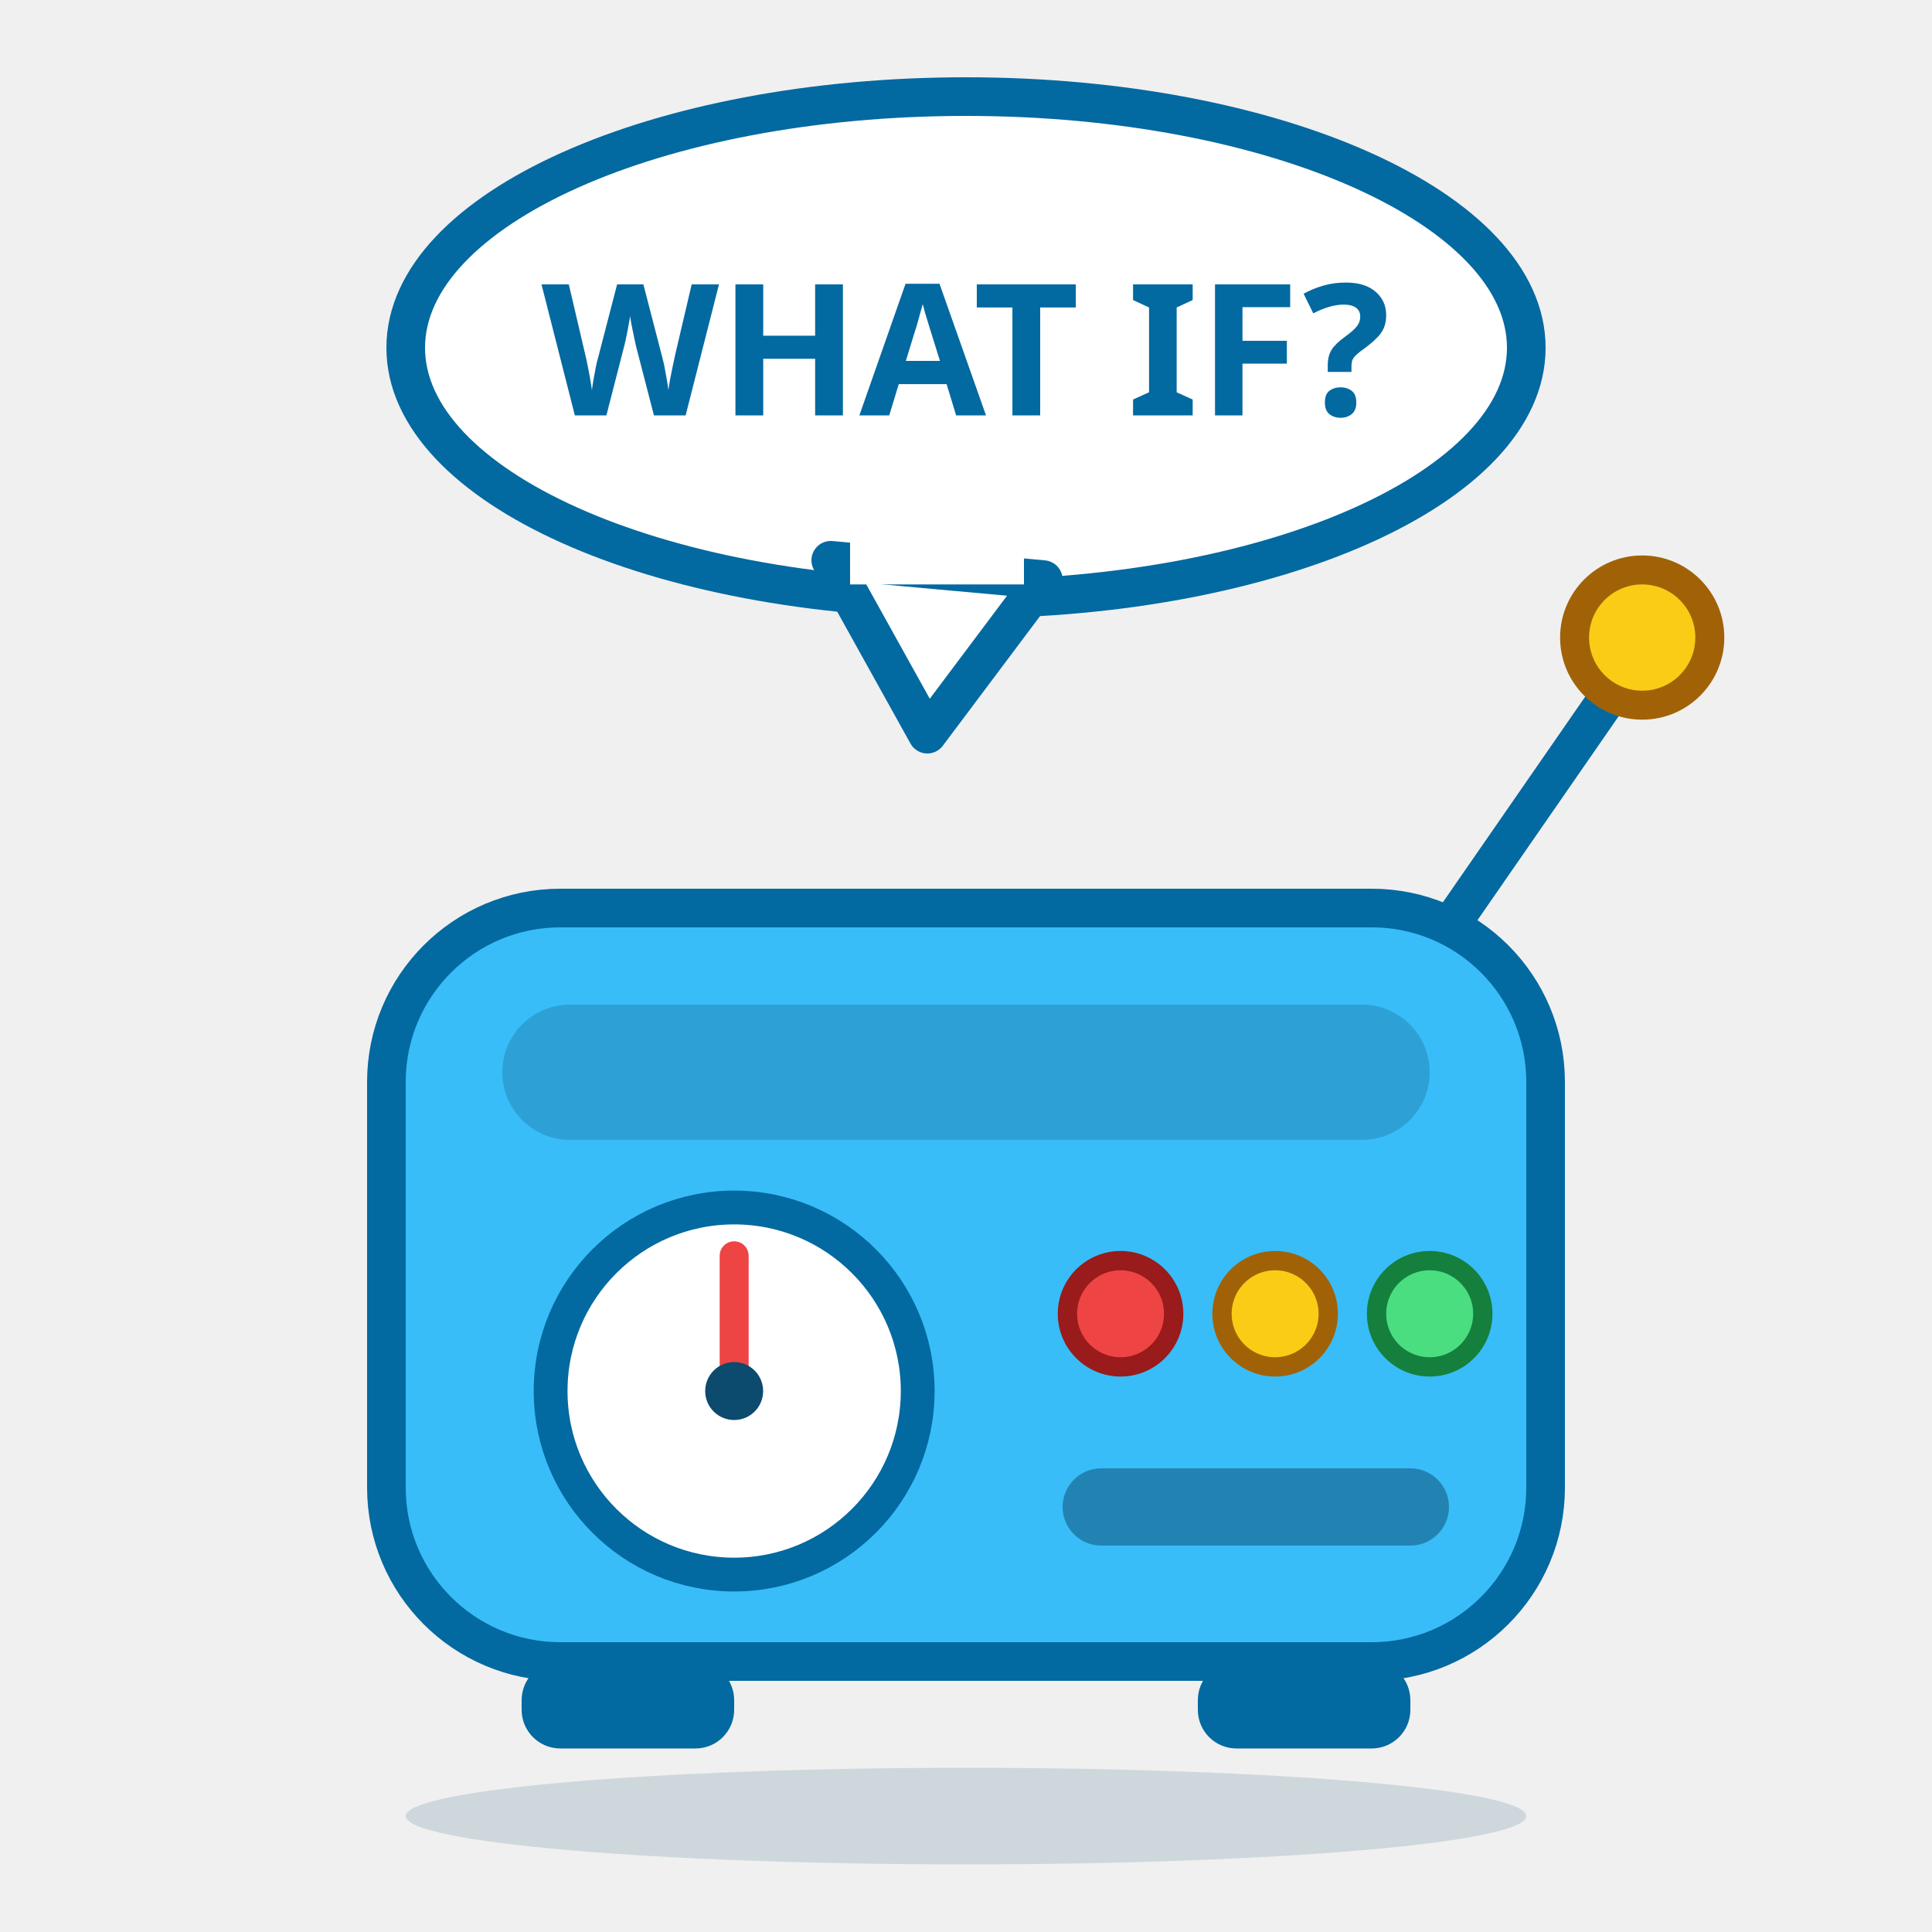
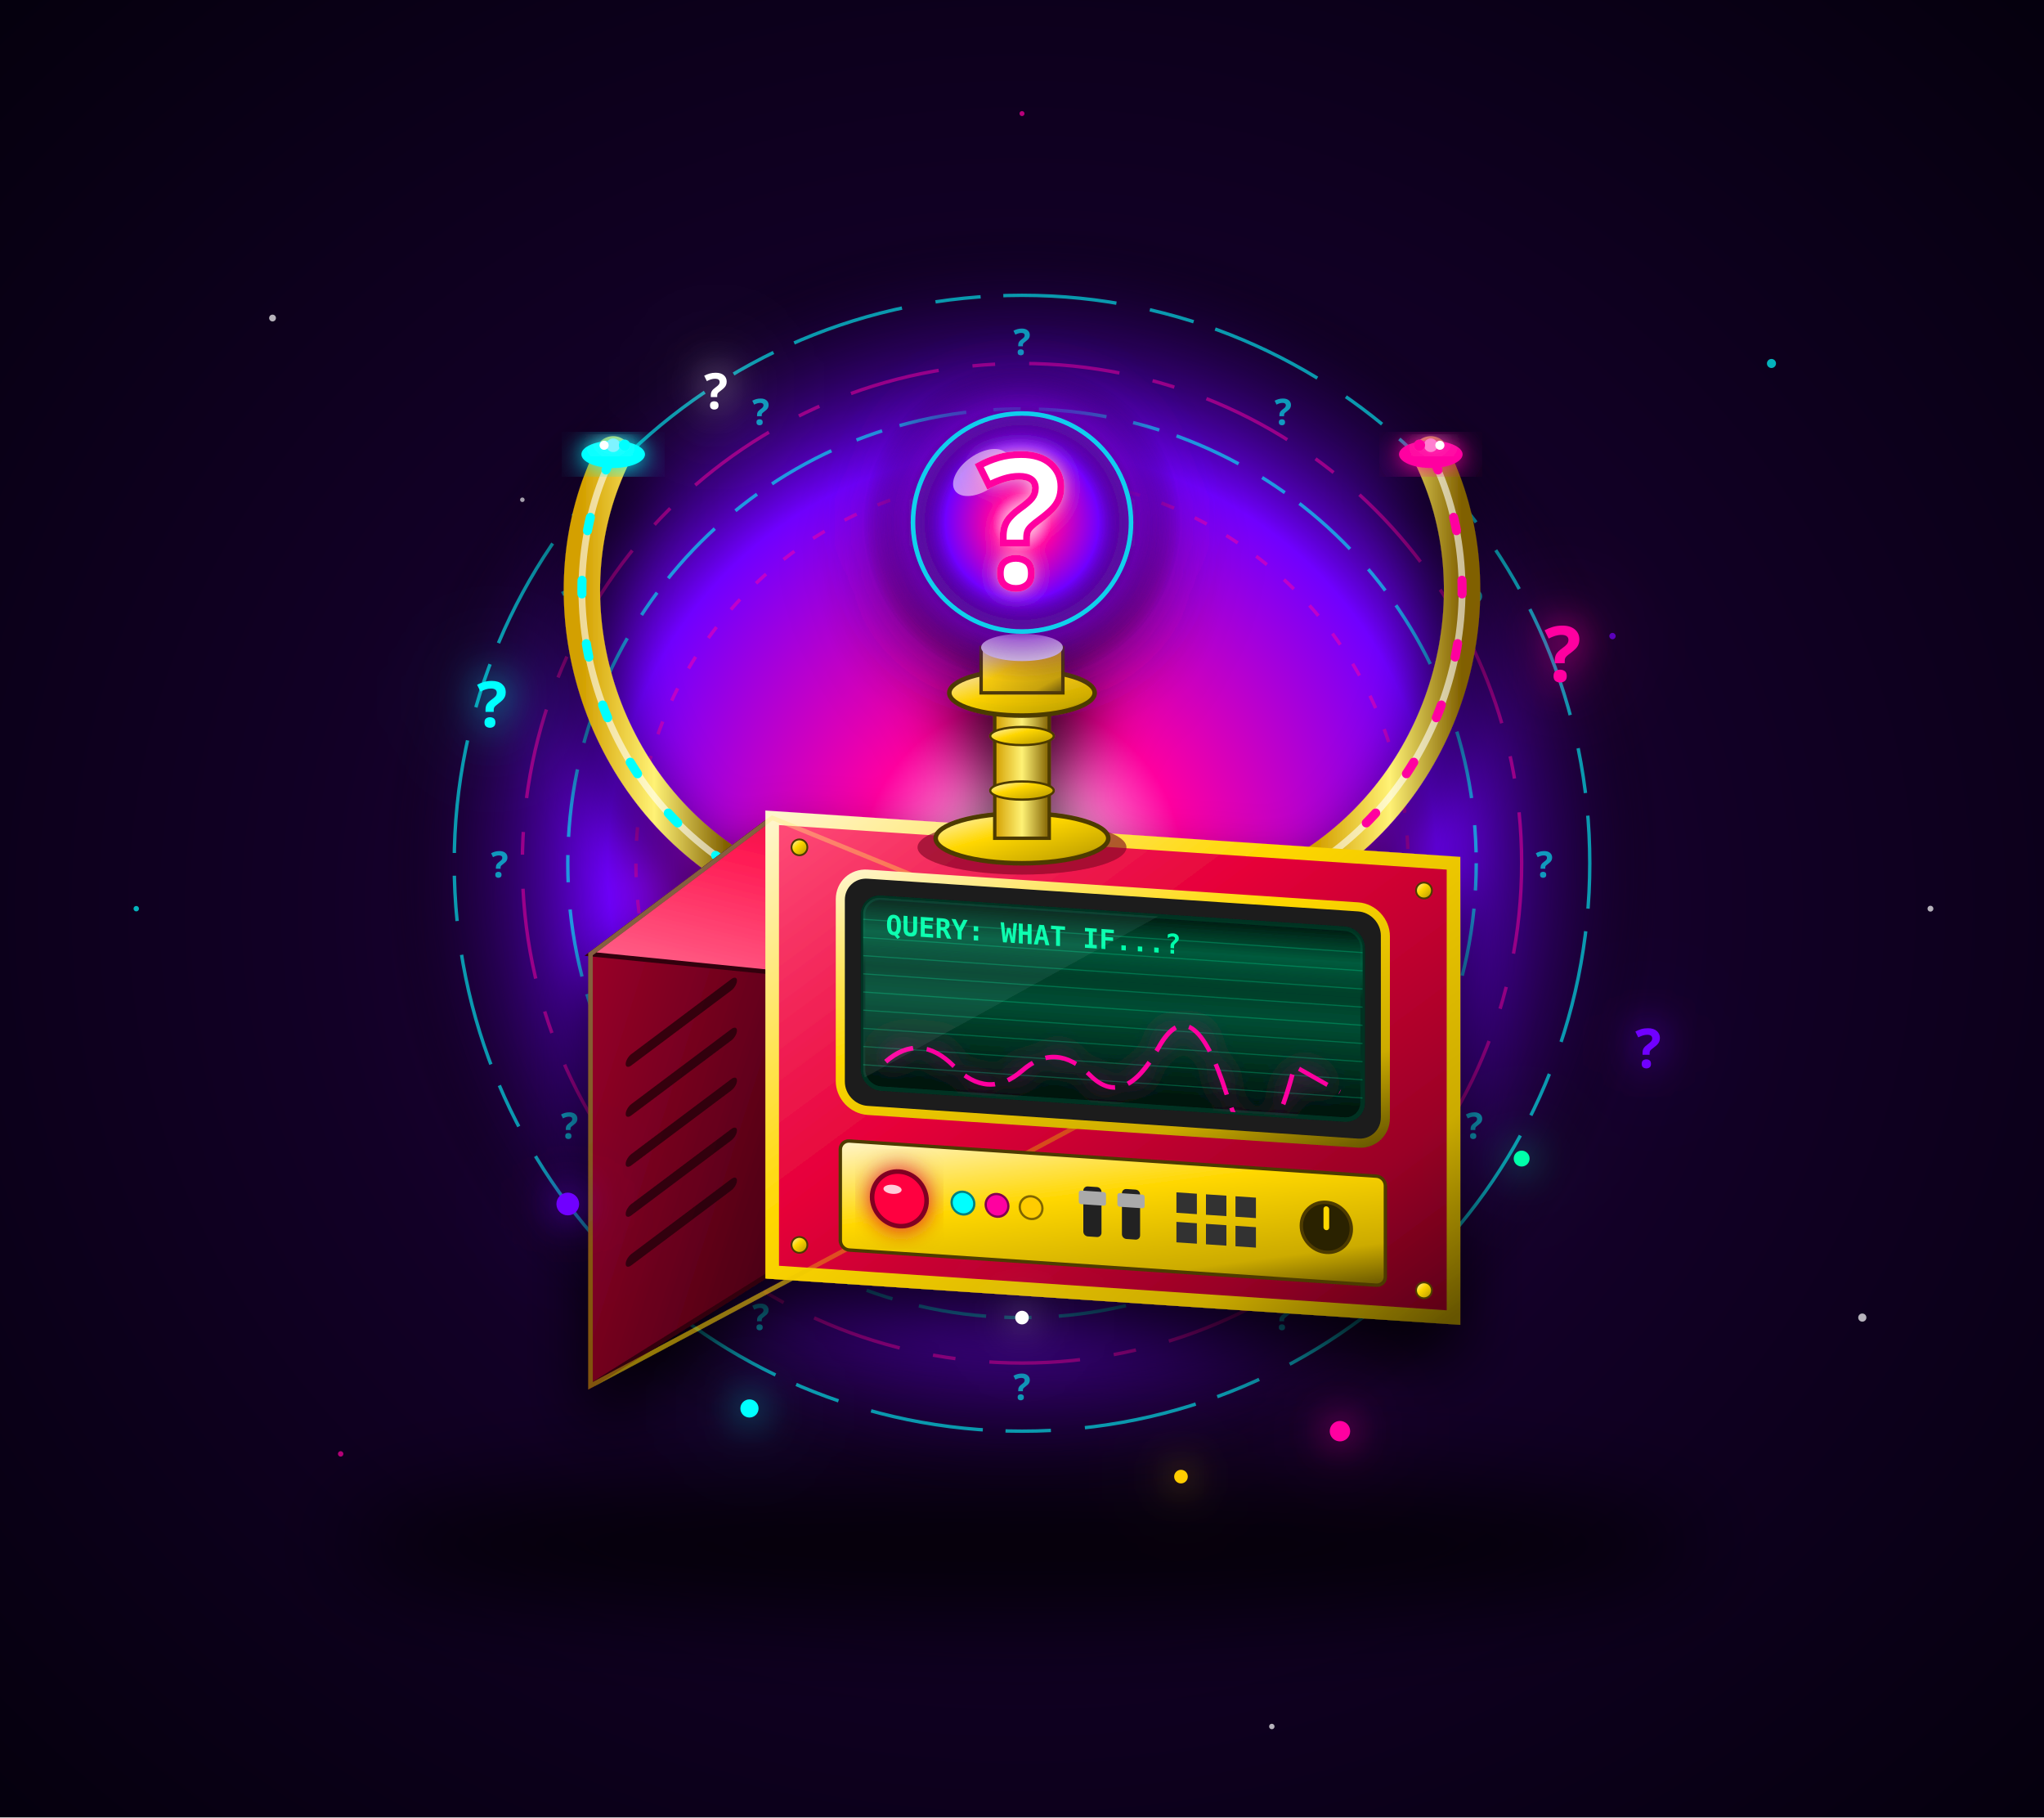
- <svg xmlns="http://www.w3.org/2000/svg" viewBox="0 0 200 200" width="200" height="200" role="img" aria-label="What-if machine">
+ <svg xmlns="http://www.w3.org/2000/svg" viewBox="0 0 900 800" width="100%" height="100%" role="img" aria-labelledby="t d">
  <defs>
-     <path id="st" d="M0-10L3-3 10-3 4.5 2 6.5 9 0 5-6.5 9-4.5 2-10-3-3-3Z" />
+     <radialGradient id="spaceBg" cx="50%" cy="50%" r="75%">
+       <stop offset="0%" stop-color="#2d004d" />
+       <stop offset="45%" stop-color="#120026" />
+       <stop offset="100%" stop-color="#03000a" />
+     </radialGradient>
+     <radialGradient id="portalGlow" cx="50%" cy="50%" r="50%">
+       <stop offset="0%" stop-color="#ffffff" />
+       <stop offset="25%" stop-color="#ff00a0" />
+       <stop offset="65%" stop-color="#7000ff" />
+       <stop offset="100%" stop-color="#000" stop-opacity="0" />
+     </radialGradient>
+     <linearGradient id="boxFront" x1="0" y1="0" x2="1" y2="1">
+       <stop offset="0%" stop-color="#ff4d79" />
+       <stop offset="40%" stop-color="#e60039" />
+       <stop offset="80%" stop-color="#990026" />
+       <stop offset="100%" stop-color="#5a0016" />
+     </linearGradient>
+     <linearGradient id="boxTop" x1="0" y1="1" x2="1" y2="0">
+       <stop offset="0%" stop-color="#ff80a0" />
+       <stop offset="50%" stop-color="#ff1a53" />
+       <stop offset="100%" stop-color="#b3002d" />
+     </linearGradient>
+     <linearGradient id="boxSide" x1="0" y1="0" x2="1" y2="1">
+       <stop offset="0%" stop-color="#a6002c" />
+       <stop offset="100%" stop-color="#400011" />
+     </linearGradient>
+     <linearGradient id="goldBrass" x1="0" y1="0" x2="1" y2="1">
+       <stop offset="0%" stop-color="#fff5cc" />
+       <stop offset="40%" stop-color="#ffd700" />
+       <stop offset="80%" stop-color="#ccab00" />
+       <stop offset="100%" stop-color="#665500" />
+     </linearGradient>
+     <linearGradient id="screenGlass" x1="0" y1="0" x2="0" y2="1">
+       <stop offset="0%" stop-color="#001a11" />
+       <stop offset="50%" stop-color="#004d33" />
+       <stop offset="100%" stop-color="#00100a" />
+     </linearGradient>
+     <linearGradient id="pipeGold" x1="0" y1="0" x2="1" y2="0">
+       <stop offset="0%" stop-color="#d4a000" />
+       <stop offset="50%" stop-color="#fff275" />
+       <stop offset="100%" stop-color="#806000" />
+     </linearGradient>
+     <linearGradient id="scan" x1="0" y1="0" x2="0" y2="1">
+       <stop offset="0" stop-color="#00ffaa" stop-opacity="0" />
+       <stop offset=".5" stop-color="#00ffaa" stop-opacity=".22" />
+       <stop offset="1" stop-color="#00ffaa" stop-opacity="0" />
+     </linearGradient>
+     <clipPath id="glassClip">
+       <rect x="40" y="32" width="220" height="84" rx="8" />
+     </clipPath>
+     <filter id="intenseGlow" x="-50%" y="-50%" width="200%" height="200%">
+       <feGaussianBlur stdDeviation="8" result="b1" />
+       <feGaussianBlur stdDeviation="20" result="b2" />
+       <feMerge>
+         <feMergeNode in="b2" />
+         <feMergeNode in="b1" />
+         <feMergeNode in="SourceGraphic" />
+       </feMerge>
+     </filter>
+     <filter id="softGlow" x="-30%" y="-30%" width="160%" height="160%">
+       <feGaussianBlur stdDeviation="5" result="blur" />
+       <feComposite in="SourceGraphic" in2="blur" operator="over" />
+     </filter>
+     <filter id="blur20" x="-30%" y="-200%" width="160%" height="500%">
+       <feGaussianBlur stdDeviation="20" />
+     </filter>
+     <filter id="dropShadow" x="-20%" y="-20%" width="140%" height="140%">
+       <feDropShadow dx="0" dy="16" stdDeviation="14" flood-color="#000" flood-opacity=".85" />
+     </filter>
  </defs>
-   <ellipse cx="100" cy="188" rx="58" ry="5" fill="#0C4A6E" opacity=".15" />
-   <g>
-     <animateTransform attributeName="transform" type="translate" values="0 0;0 -4;0 0" dur="2.4s" repeatCount="indefinite" />
-     <ellipse cx="100" cy="36" rx="58" ry="26" fill="#fff" stroke="#0369A1" stroke-width="4">
-       <animate attributeName="ry" values="26;28;26" dur="2.4s" repeatCount="indefinite" />
-     </ellipse>
-     <path d="M86 58L96 76L108 60Z" fill="#fff" stroke="#0369A1" stroke-width="4" stroke-linejoin="round" />
-     <path d="M88 58H106" stroke="#fff" stroke-width="5" />
-     <text x="100" y="43" text-anchor="middle" font-family="'Trebuchet MS',Verdana,sans-serif" font-size="19" font-weight="900" fill="#0369A1">WHAT IF?</text>
-   </g>
-   <line x1="150" y1="96" x2="168" y2="70" stroke="#0369A1" stroke-width="4" stroke-linecap="round" />
-   <circle cx="170" cy="66" r="7" fill="#FACC15" stroke="#A16207" stroke-width="3">
-     <animate attributeName="r" values="7;9;7" dur="1.4s" repeatCount="indefinite" />
-   </circle>
-   <rect x="40" y="94" width="120" height="78" rx="18" fill="#38BDF8" stroke="#0369A1" stroke-width="4" />
-   <rect x="52" y="104" width="96" height="14" rx="7" fill="#0C4A6E" opacity=".25" />
-   <circle cx="76" cy="144" r="19" fill="#fff" stroke="#0369A1" stroke-width="3.5" />
-   <line x1="76" y1="144" x2="76" y2="130" stroke="#EF4444" stroke-width="3" stroke-linecap="round">
-     <animateTransform attributeName="transform" type="rotate" values="-50 76 144;50 76 144;-50 76 144" dur="3s" repeatCount="indefinite" />
-   </line>
-   <circle cx="76" cy="144" r="3" fill="#0C4A6E" />
-   <circle cx="116" cy="136" r="5.5" fill="#EF4444" stroke="#991B1B" stroke-width="2">
-     <animate attributeName="opacity" values="1;.25;1" dur="1.2s" repeatCount="indefinite" />
-   </circle>
-   <circle cx="132" cy="136" r="5.5" fill="#FACC15" stroke="#A16207" stroke-width="2">
-     <animate attributeName="opacity" values=".25;1;.25" dur="1.2s" repeatCount="indefinite" />
-   </circle>
-   <circle cx="148" cy="136" r="5.5" fill="#4ADE80" stroke="#15803D" stroke-width="2">
-     <animate attributeName="opacity" values="1;.25;1" dur="1.8s" repeatCount="indefinite" />
-   </circle>
-   <rect x="110" y="152" width="40" height="8" rx="4" fill="#0C4A6E" opacity=".5" />
-   <rect x="54" y="172" width="22" height="9" rx="4" fill="#0369A1" />
-   <rect x="124" y="172" width="22" height="9" rx="4" fill="#0369A1" />
+   <style>
+     .pv { transform-box: fill-box; transform-origin: center; }
+ 
+     .what-if-unit { animation: hoverFloating 4.5s ease-in-out infinite alternate; transform-origin: 450px 420px; }
+     @keyframes hoverFloating {
+       0%   { transform: translateY(12px)  rotate(-1.2deg); }
+       100% { transform: translateY(-16px) rotate(1.5deg); }
+     }
+     .shadow { animation: shadow 4.5s ease-in-out infinite alternate; }
+     @keyframes shadow { 0% { transform: scale(1.08); opacity: .8; } 100% { transform: scale(.82); opacity: .45; } }
+ 
+     .portal-pulse { animation: pulsePortal 4s ease-in-out infinite alternate; transform-origin: 450px 380px; }
+     @keyframes pulsePortal { 0% { transform: scale(.92); opacity: .6; } 100% { transform: scale(1.1); opacity: .95; } }
+     .ring-spin-cw  { animation: spin 40s linear infinite; transform-origin: 450px 380px; }
+     .ring-spin-ccw { animation: spin 26s linear infinite reverse; transform-origin: 450px 380px; }
+     @keyframes spin { to { transform: rotate(360deg); } }
+ 
+     /* only the orb pulses; the stand underneath stays rigid */
+     .orb { animation: orb 2s ease-in-out infinite alternate; }
+     @keyframes orb { 0% { transform: scale(.96); opacity: .85; } 100% { transform: scale(1.08); opacity: 1; } }
+     .orb-halo { animation: halo 2s ease-in-out infinite alternate; }
+     @keyframes halo { 0% { opacity: .35; transform: scale(.9); } 100% { opacity: .9; transform: scale(1.25); } }
+     .qm { animation: qm 3s ease-in-out infinite alternate; }
+     @keyframes qm { 0% { transform: rotate(-6deg); } 100% { transform: rotate(6deg); } }
+ 
+     /* energy runs up the pipes */
+     .flow { stroke-dasharray: 6 22; animation: flow 1.2s linear infinite; }
+     @keyframes flow { to { stroke-dashoffset: -28; } }
+     .spark { animation: spark 1.8s ease-out infinite; }
+     .sp2 { animation-delay: .6s; } .sp3 { animation-delay: 1.2s; }
+     @keyframes spark { 0% { transform: translateY(0) scale(1); opacity: 0; } 20% { opacity: 1; } 100% { transform: translateY(-46px) scale(.3); opacity: 0; } }
+ 
+     /* simulator screen cycles through scenarios */
+     .scn { opacity: 0; animation: scn 9s steps(1) infinite; }
+     .s0 { animation-delay: 0s; } .s1 { animation-delay: 3s; } .s2 { animation-delay: 6s; }
+     @keyframes scn { 0% { opacity: 1; } 33.3%, 100% { opacity: 0; } }
+     .blink { animation: blink 1.4s steps(2, start) infinite; }
+     @keyframes blink { 50% { opacity: .35; } }
+     .wave { stroke-dasharray: 14 6; animation: wave .9s linear infinite; }
+     @keyframes wave { to { stroke-dashoffset: -20; } }
+     .scanband { animation: band 3s linear infinite; }
+     @keyframes band { 0% { transform: translateY(-30px); } 100% { transform: translateY(120px); } }
+ 
+     .slide1 { animation: slide 2.6s ease-in-out infinite alternate; }
+     .slide2 { animation: slide 3.4s ease-in-out infinite alternate-reverse; }
+     @keyframes slide { 0% { transform: translateY(0); } 100% { transform: translateY(10px); } }
+     .key { animation: key 2.4s steps(1) infinite; }
+     .k2 { animation-delay: .4s; } .k3 { animation-delay: .8s; } .k4 { animation-delay: 1.2s; } .k5 { animation-delay: 1.6s; } .k6 { animation-delay: 2s; }
+     @keyframes key { 0% { fill: #00ffaa; } 16.6%, 100% { fill: #333; } }
+     .knob { animation: spin 8s linear infinite; }
+     .exec { animation: exec 1s ease-in-out infinite alternate; }
+     @keyframes exec { 0% { opacity: .8; } 100% { opacity: 1; transform: scale(1.1); } }
+ 
+     .sparkle-1 { animation: twinkle 1.5s ease-in-out infinite alternate; }
+     .sparkle-2 { animation: twinkle 2.3s ease-in-out infinite alternate .5s; }
+     .sparkle-3 { animation: twinkle 3s ease-in-out infinite alternate 1s; }
+     @keyframes twinkle { 0% { opacity: .2; transform: scale(.6); } 100% { opacity: 1; transform: scale(1.4); } }
+ 
+     .particle-rise { animation: rise 3.8s ease-out infinite; }
+     .delay-1 { animation-delay: .9s; } .delay-2 { animation-delay: 1.8s; } .delay-3 { animation-delay: 2.7s; }
+     @keyframes rise {
+       0%   { transform: translateY(0) scale(.5);       opacity: 0; }
+       50%  { opacity: .9; }
+       100% { transform: translateY(-120px) scale(1.2); opacity: 0; }
+     }
+ 
+     @media (prefers-reduced-motion: reduce) { * { animation: none !important; } .s0 { opacity: 1; } }
+   </style>
+   <rect width="900" height="800" fill="url(#spaceBg)" />
+   <g opacity=".7">
+     <circle class="pv sparkle-1" cx="120" cy="140" r="1.5" fill="#fff" />
+     <circle class="pv sparkle-2" cx="780" cy="160" r="2" fill="#00ffff" />
+     <circle class="pv sparkle-3" cx="150" cy="640" r="1.2" fill="#ff00a0" />
+     <circle class="pv sparkle-1" cx="820" cy="580" r="1.8" fill="#fff" />
+     <circle class="pv sparkle-2" cx="230" cy="220" r="1" fill="#fff" />
+     <circle class="pv sparkle-3" cx="710" cy="280" r="1.4" fill="#7000ff" />
+     <circle class="pv sparkle-1" cx="60" cy="400" r="1.2" fill="#00ffff" />
+     <circle class="pv sparkle-2" cx="850" cy="400" r="1.3" fill="#fff" />
+     <circle class="pv sparkle-3" cx="450" cy="50" r="1.1" fill="#ff00a0" />
+     <circle class="pv sparkle-1" cx="560" cy="760" r="1.2" fill="#fff" />
+   </g>
+   <ellipse class="pv shadow" cx="450" cy="680" rx="300" ry="32" fill="#000" opacity=".75" filter="url(#blur20)" />
+   <g id="multiverse-portal">
+     <circle class="portal-pulse" cx="450" cy="380" r="280" fill="url(#portalGlow)" />
+     <g class="ring-spin-cw" opacity=".6" stroke="#00ffff" stroke-width="1.5" fill="none">
+       <circle cx="450" cy="380" r="250" stroke-dasharray="20 10 50 15" />
+       <circle cx="450" cy="380" r="200" stroke-dasharray="12 8 30 12" />
+       <g font-family="sans-serif" font-weight="bold" font-size="16" fill="#00ffff" stroke="none" text-anchor="middle" dominant-baseline="central">
+         <text x="450.0" y="150.0">?</text>
+         <text x="565.0" y="180.8">?</text>
+         <text x="649.2" y="265.0">?</text>
+         <text x="680.0" y="380.0">?</text>
+         <text x="649.2" y="495.0">?</text>
+         <text x="565.0" y="579.2">?</text>
+         <text x="450.0" y="610.0">?</text>
+         <text x="335.0" y="579.2">?</text>
+         <text x="250.8" y="495.0">?</text>
+         <text x="220.0" y="380.0">?</text>
+         <text x="250.8" y="265.0">?</text>
+         <text x="335.0" y="180.8">?</text>
+       </g>
+     </g>
+     <g class="ring-spin-ccw" opacity=".5" stroke="#ff00a0" stroke-width="1.5" fill="none">
+       <circle cx="450" cy="380" r="220" stroke-dasharray="40 15 10 15" />
+       <circle cx="450" cy="380" r="170" stroke-dasharray="6 10" />
+     </g>
+   </g>
+   <g class="what-if-unit" filter="url(#dropShadow)">
+     <g id="pipes">
+       <path d="M320 380 C260 340 240 260 270 200" fill="none" stroke="url(#pipeGold)" stroke-width="16" stroke-linecap="round" />
+       <path d="M320 380 C260 340 240 260 270 200" fill="none" stroke="#fff" stroke-width="3" stroke-linecap="round" opacity=".6" />
+       <path class="flow" d="M320 380 C260 340 240 260 270 200" fill="none" stroke="#00ffff" stroke-width="4" stroke-linecap="round" />
+       <path d="M580 380 C640 340 660 260 630 200" fill="none" stroke="url(#pipeGold)" stroke-width="16" stroke-linecap="round" />
+       <path d="M580 380 C640 340 660 260 630 200" fill="none" stroke="#fff" stroke-width="3" stroke-linecap="round" opacity=".6" />
+       <path class="flow" d="M580 380 C640 340 660 260 630 200" fill="none" stroke="#ff00a0" stroke-width="4" stroke-linecap="round" />
+       <ellipse cx="270" cy="200" rx="14" ry="6" fill="#00ffff" filter="url(#softGlow)" />
+       <ellipse cx="630" cy="200" rx="14" ry="6" fill="#ff00a0" filter="url(#softGlow)" />
+       <g filter="url(#softGlow)">
+         <circle class="pv spark" cx="270" cy="196" r="3" fill="#7ff3ff" />
+         <circle class="pv spark sp2" cx="266" cy="196" r="2" fill="#fff" />
+         <circle class="pv spark sp3" cx="275" cy="196" r="2.5" fill="#00ffff" />
+         <circle class="pv spark sp2" cx="630" cy="196" r="3" fill="#ff7fd0" />
+         <circle class="pv spark sp3" cx="634" cy="196" r="2" fill="#fff" />
+         <circle class="pv spark" cx="625" cy="196" r="2.5" fill="#ff00a0" />
+       </g>
+     </g>
+     <g id="machine-body">
+       <polygon points="260,420 340,360 340,560 260,610" fill="url(#boxSide)" stroke="#33000d" stroke-width="2" />
+       <g transform="matrix(1 -.75 0 1 260 420)" stroke="#1d0008" stroke-width="5" stroke-linecap="round" opacity=".75">
+         <line x1="18" y1="60" x2="62" y2="60" />
+         <line x1="18" y1="82" x2="62" y2="82" />
+         <line x1="18" y1="104" x2="62" y2="104" />
+         <line x1="18" y1="126" x2="62" y2="126" />
+         <line x1="18" y1="148" x2="62" y2="148" />
+       </g>
+       <polygon points="260,420 340,360 640,380 560,450" fill="url(#boxTop)" stroke="#33000d" stroke-width="2" />
+       <polygon points="340,360 640,380 640,580 340,560" fill="url(#boxFront)" stroke="#33000d" stroke-width="2.5" />
+       <path d="M340 360 L640 380 L640 580 L340 560Z" fill="none" stroke="url(#goldBrass)" stroke-width="6" />
+       <path d="M260 420 L340 360 L560 450 L260 610Z" fill="none" stroke="url(#goldBrass)" stroke-width="2" opacity=".4" />
+       <g fill="url(#goldBrass)" stroke="#4d3b00" stroke-width=".8">
+         <circle cx="352" cy="373" r="3.5" />
+         <circle cx="627" cy="392" r="3.5" />
+         <circle cx="352" cy="548" r="3.5" />
+         <circle cx="627" cy="568" r="3.5" />
+       </g>
+     </g>
+     <g id="question-mark-emitter">
+       <ellipse cx="450" cy="373" rx="46" ry="12" fill="#7a0020" opacity=".6" />
+       <ellipse cx="450" cy="369" rx="38" ry="11" fill="url(#goldBrass)" stroke="#4d3b00" stroke-width="2" />
+       <rect x="438" y="300" width="24" height="69" fill="url(#pipeGold)" stroke="#4d3b00" stroke-width="1.5" />
+       <ellipse cx="450" cy="348" rx="14" ry="4" fill="url(#goldBrass)" stroke="#4d3b00" stroke-width="1" />
+       <ellipse cx="450" cy="324" rx="14" ry="4" fill="url(#goldBrass)" stroke="#4d3b00" stroke-width="1" />
+       <ellipse cx="450" cy="305" rx="32" ry="10" fill="url(#goldBrass)" stroke="#4d3b00" stroke-width="2" />
+       <rect x="432" y="285" width="36" height="20" fill="url(#goldBrass)" stroke="#4d3b00" stroke-width="1.5" />
+       <ellipse cx="450" cy="285" rx="18" ry="6" fill="#fff" />
+       <circle class="pv orb-halo" cx="450" cy="230" r="70" fill="url(#portalGlow)" opacity=".5" />
+       <g class="pv orb">
+         <circle cx="450" cy="230" r="52" fill="url(#portalGlow)" filter="url(#intenseGlow)" />
+         <circle cx="450" cy="230" r="48" fill="none" stroke="#00ffff" stroke-width="2" opacity=".8" />
+         <ellipse cx="432" cy="208" rx="14" ry="8" fill="#fff" opacity=".55" transform="rotate(-35 432 208)" />
+       </g>
+       <text class="pv qm" x="450" y="258" font-family="'Impact','Arial Black',sans-serif" font-size="80" font-weight="900" fill="#fff" stroke="#ff00a0" stroke-width="3" text-anchor="middle" filter="url(#softGlow)">?</text>
+     </g>
+     <g id="front-panel" transform="matrix(1 .0667 0 1 340 360)">
+       <rect x="30" y="22" width="240" height="104" rx="12" fill="#1a1a1a" stroke="url(#goldBrass)" stroke-width="4" />
+       <rect x="40" y="32" width="220" height="84" rx="8" fill="url(#screenGlass)" stroke="#003322" stroke-width="2" />
+       <g clip-path="url(#glassClip)">
+         <path d="M40 42H260M40 50H260M40 58H260M40 66H260M40 74H260M40 82H260M40 90H260M40 98H260M40 106H260" stroke="#00ffaa" stroke-width=".5" opacity=".25" />
+         <rect class="scanband" x="40" y="32" width="220" height="30" fill="url(#scan)" />
+         <g font-family="monospace" font-size="10">
+           <text class="blink" x="50" y="48" font-size="12" font-weight="bold" fill="#00ffaa">QUERY: WHAT IF...?</text>
+           <g class="scn s0">
+             <text x="50" y="66" fill="#00cc88">&gt; SIMULATING REALITY #2112</text>
+             <text x="50" y="80" fill="#00cc88">&gt; NOBITA PASSED THE TEST</text>
+           </g>
+           <g class="scn s1">
+             <text x="50" y="66" fill="#00cc88">&gt; SIMULATING REALITY #0451</text>
+             <text x="50" y="80" fill="#00cc88">&gt; THE MOON WAS A GIANT LAMP</text>
+           </g>
+           <g class="scn s2">
+             <text x="50" y="66" fill="#00cc88">&gt; SIMULATING REALITY #3000</text>
+             <text x="50" y="80" fill="#00cc88">&gt; DINOSAURS LEARNED TO CODE</text>
+           </g>
+         </g>
+         <path class="wave" d="M50 104 Q65 90 80 104 T110 104 T140 104 T170 90 T200 108 T230 94 L250 104" fill="none" stroke="#ff00a0" stroke-width="2" filter="url(#softGlow)" />
+         <path d="M40 32 L170 32 L40 112Z" fill="#fff" opacity=".07" />
+       </g>
+       <rect x="30" y="140" width="240" height="48" rx="4" fill="url(#goldBrass)" stroke="#4d3b00" stroke-width="1.5" />
+       <circle class="pv exec" cx="56" cy="164" r="12" fill="#ff0040" stroke="#800020" stroke-width="2" filter="url(#softGlow)" />
+       <ellipse cx="53" cy="160" rx="4" ry="2" fill="#fff" opacity=".8" />
+       <circle class="pv sparkle-1" cx="84" cy="164" r="5" fill="#00ffff" stroke="#008080" />
+       <circle class="pv sparkle-2" cx="99" cy="164" r="5" fill="#ff00a0" stroke="#800050" />
+       <circle class="pv sparkle-3" cx="114" cy="164" r="5" fill="#ffcc00" stroke="#806600" />
+       <rect x="137" y="153" width="8" height="22" fill="#222" rx="2" />
+       <rect class="slide1" x="135" y="155" width="12" height="6" fill="#aaa" rx="1" />
+       <rect x="154" y="153" width="8" height="22" fill="#222" rx="2" />
+       <rect class="slide2" x="152" y="155" width="12" height="6" fill="#aaa" rx="1" />
+       <g>
+         <rect class="key" x="178" y="153" width="9" height="9" fill="#333" />
+         <rect class="key k2" x="191" y="153" width="9" height="9" fill="#333" />
+         <rect class="key k3" x="204" y="153" width="9" height="9" fill="#333" />
+         <rect class="key k6" x="178" y="166" width="9" height="9" fill="#333" />
+         <rect class="key k5" x="191" y="166" width="9" height="9" fill="#333" />
+         <rect class="key k4" x="204" y="166" width="9" height="9" fill="#333" />
+       </g>
+       <g transform="translate(244 164)">
+         <circle r="11" fill="#2b2000" stroke="#4d3b00" stroke-width="1.5" />
+         <g class="pv knob">
+           <line x1="0" y1="0" x2="0" y2="-8" stroke="#ffd700" stroke-width="2.5" stroke-linecap="round" />
+         </g>
+       </g>
+     </g>
+   </g>
+   <g filter="url(#intenseGlow)">
+     <text class="pv sparkle-1" x="210" y="320" font-family="sans-serif" font-weight="bold" font-size="28" fill="#00ffff">?</text>
+     <text class="pv sparkle-2" x="680" y="300" font-family="sans-serif" font-weight="bold" font-size="34" fill="#ff00a0">?</text>
+     <text class="pv sparkle-3" x="310" y="180" font-family="sans-serif" font-weight="bold" font-size="22" fill="#fff">?</text>
+     <text class="pv sparkle-1" x="720" y="470" font-family="sans-serif" font-weight="bold" font-size="24" fill="#7000ff">?</text>
+     <circle class="pv particle-rise" cx="330" cy="620" r="4" fill="#00ffff" />
+     <circle class="pv particle-rise delay-1" cx="590" cy="630" r="4.5" fill="#ff00a0" />
+     <circle class="pv particle-rise delay-2" cx="450" cy="580" r="3" fill="#fff" />
+     <circle class="pv particle-rise delay-3" cx="250" cy="530" r="5" fill="#7000ff" />
+     <circle class="pv particle-rise delay-1" cx="670" cy="510" r="3.5" fill="#00ffaa" />
+     <circle class="pv particle-rise delay-3" cx="520" cy="650" r="3" fill="#ffcc00" />
+   </g>
</svg>
